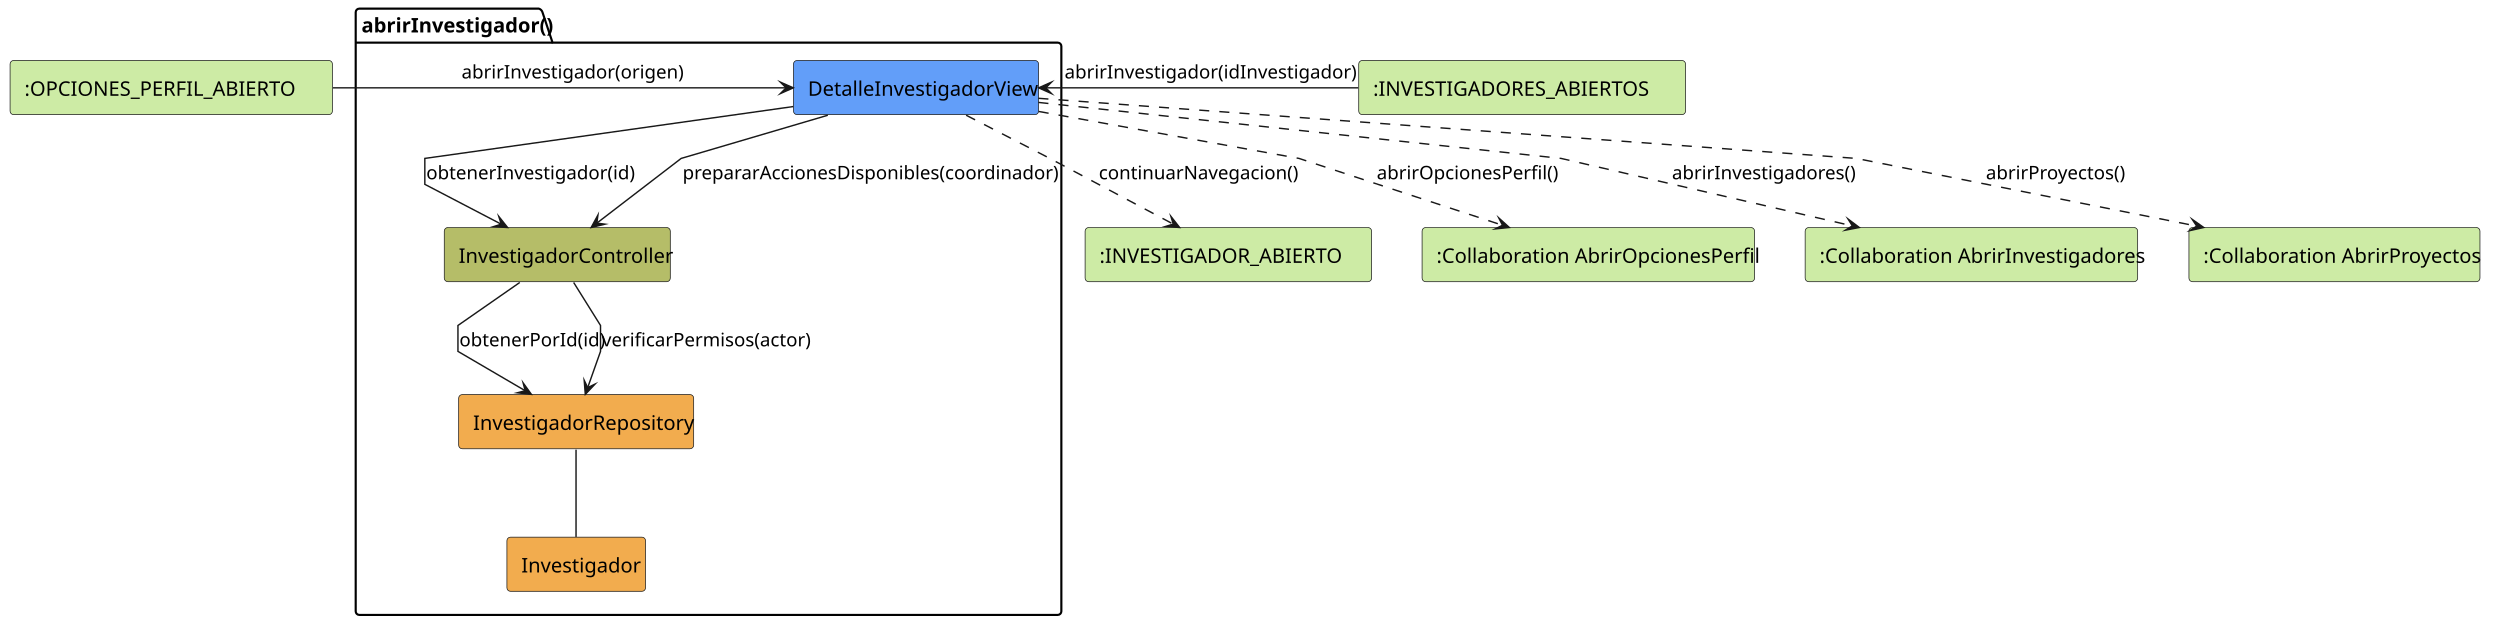
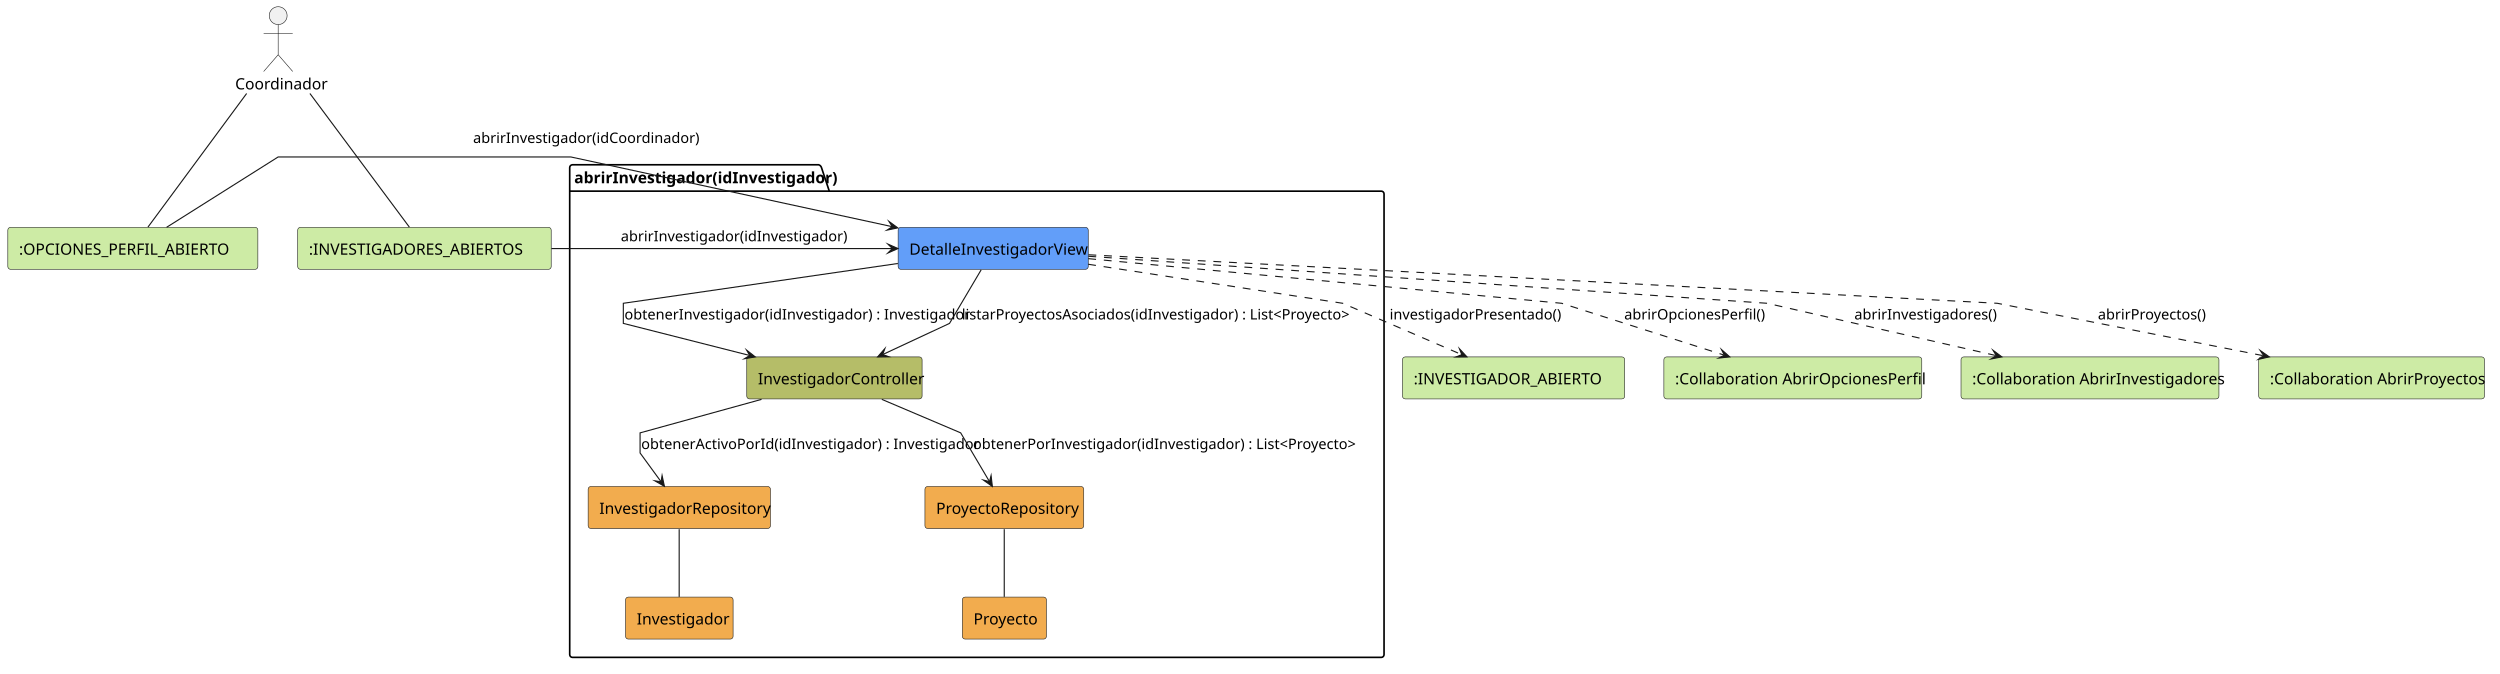
- <svg xmlns="http://www.w3.org/2000/svg" contentStyleType="text/css" data-diagram-type="DESCRIPTION" height="442px" preserveAspectRatio="none" style="width:1736px;height:442px;background:#FFFFFF;" version="1.1" viewBox="0 0 1736 442" width="1736px" zoomAndPan="magnify">
+ <svg xmlns="http://www.w3.org/2000/svg" contentStyleType="text/css" data-diagram-type="DESCRIPTION" height="603px" preserveAspectRatio="none" style="width:2238px;height:603px;background:#FFFFFF;" version="1.1" viewBox="0 0 2238 603" width="2238px" zoomAndPan="magnify">
  <defs />
  <g>
-     <g class="cluster" data-qualified-name="abrirInvestigador" data-source-line="5" id="ent0003">
-       <path d="M249.5,6 L374.19,6 A3.75,3.75 0 0 1 376.69,8.5 L383.69,29.609 L734.5,29.609 A2.5,2.5 0 0 1 737,32.109 L737,424.5 A2.5,2.5 0 0 1 734.5,427 L249.5,427 A2.5,2.5 0 0 1 247,424.5 L247,8.5 A2.5,2.5 0 0 1 249.5,6" fill="none" style="stroke:#000000;stroke-width:1.5;" />
-       <line style="stroke:#000000;stroke-width:1.5;" x1="247" x2="383.69" y1="29.609" y2="29.609" />
-       <text fill="#000000" font-family="sans-serif" font-size="14" font-weight="700" lengthAdjust="spacing" textLength="123.689" x="251" y="22.533">abrirInvestigador()</text>
+     <g class="cluster" data-qualified-name="abrirInvestigador" data-source-line="6" id="ent0004">
+       <path d="M512.5,147.5 L732.872,147.5 A3.75,3.75 0 0 1 735.372,150 L742.372,171.109 L1236.5,171.109 A2.5,2.5 0 0 1 1239,173.609 L1239,586 A2.5,2.5 0 0 1 1236.5,588.5 L512.5,588.5 A2.5,2.5 0 0 1 510,586 L510,150 A2.5,2.5 0 0 1 512.5,147.5" fill="none" style="stroke:#000000;stroke-width:1.5;" />
+       <line style="stroke:#000000;stroke-width:1.5;" x1="510" x2="742.372" y1="171.109" y2="171.109" />
+       <text fill="#000000" font-family="sans-serif" font-size="14" font-weight="700" lengthAdjust="spacing" textLength="219.372" x="514" y="164.033">abrirInvestigador(idInvestigador)</text>
    </g>
-     <g class="entity" data-qualified-name="abrirInvestigador.DetalleInvestigadorView" data-source-line="6" id="ent0004">
-       <rect fill="#629EF9" height="37.609" rx="2.5" ry="2.5" style="stroke:#181818;stroke-width:0.5;" width="170.192" x="551" y="42" />
-       <text fill="#000000" font-family="sans-serif" font-size="14" lengthAdjust="spacing" textLength="150.192" x="561" y="66.533">DetalleInvestigadorView</text>
+     <g class="entity" data-qualified-name="abrirInvestigador.DetalleInvestigadorView" data-source-line="7" id="ent0005">
+       <rect fill="#629EF9" height="37.609" rx="2.5" ry="2.5" style="stroke:#181818;stroke-width:0.5;" width="170.192" x="804" y="203.5" />
+       <text fill="#000000" font-family="sans-serif" font-size="14" lengthAdjust="spacing" textLength="150.192" x="814" y="228.033">DetalleInvestigadorView</text>
    </g>
-     <g class="entity" data-qualified-name="abrirInvestigador.InvestigadorController" data-source-line="7" id="ent0005">
-       <rect fill="#B5BD68" height="37.609" rx="2.5" ry="2.5" style="stroke:#181818;stroke-width:0.5;" width="156.958" x="308.5" y="158" />
-       <text fill="#000000" font-family="sans-serif" font-size="14" lengthAdjust="spacing" textLength="136.958" x="318.5" y="182.533">InvestigadorController</text>
+     <g class="entity" data-qualified-name="abrirInvestigador.InvestigadorController" data-source-line="8" id="ent0006">
+       <rect fill="#B5BD68" height="37.609" rx="2.5" ry="2.5" style="stroke:#181818;stroke-width:0.5;" width="156.958" x="668.5" y="319.5" />
+       <text fill="#000000" font-family="sans-serif" font-size="14" lengthAdjust="spacing" textLength="136.958" x="678.5" y="344.033">InvestigadorController</text>
    </g>
-     <g class="entity" data-qualified-name="abrirInvestigador.InvestigadorRepository" data-source-line="8" id="ent0006">
-       <rect fill="#F2AC4E" height="37.609" rx="2.5" ry="2.5" style="stroke:#181818;stroke-width:0.5;" width="163.185" x="318.5" y="274" />
-       <text fill="#000000" font-family="sans-serif" font-size="14" lengthAdjust="spacing" textLength="143.185" x="328.5" y="298.533">InvestigadorRepository</text>
+     <g class="entity" data-qualified-name="abrirInvestigador.InvestigadorRepository" data-source-line="9" id="ent0007">
+       <rect fill="#F2AC4E" height="37.609" rx="2.5" ry="2.5" style="stroke:#181818;stroke-width:0.5;" width="163.185" x="526.5" y="435.5" />
+       <text fill="#000000" font-family="sans-serif" font-size="14" lengthAdjust="spacing" textLength="143.185" x="536.5" y="460.033">InvestigadorRepository</text>
    </g>
-     <g class="entity" data-qualified-name="abrirInvestigador.Investigador" data-source-line="9" id="ent0007">
-       <rect fill="#F2AC4E" height="37.609" rx="2.5" ry="2.5" style="stroke:#181818;stroke-width:0.5;" width="96.269" x="352" y="373" />
-       <text fill="#000000" font-family="sans-serif" font-size="14" lengthAdjust="spacing" textLength="76.269" x="362" y="397.533">Investigador</text>
+     <g class="entity" data-qualified-name="abrirInvestigador.ProyectoRepository" data-source-line="10" id="ent0008">
+       <rect fill="#F2AC4E" height="37.609" rx="2.5" ry="2.5" style="stroke:#181818;stroke-width:0.5;" width="142.165" x="828" y="435.5" />
+       <text fill="#000000" font-family="sans-serif" font-size="14" lengthAdjust="spacing" textLength="122.165" x="838" y="460.033">ProyectoRepository</text>
    </g>
-     <g class="entity" data-qualified-name="EstadoEntrada1" data-source-line="3" id="ent0001">
-       <rect fill="#CDEBA5" height="37.609" rx="2.5" ry="2.5" style="stroke:#181818;stroke-width:0.5;" width="223.834" x="7" y="42" />
-       <text fill="#000000" font-family="sans-serif" font-size="14" lengthAdjust="spacing" textLength="203.834" x="17" y="66.533">:OPCIONES_PERFIL_ABIERTO</text>
+     <g class="entity" data-qualified-name="abrirInvestigador.Investigador" data-source-line="11" id="ent0009">
+       <rect fill="#F2AC4E" height="37.609" rx="2.5" ry="2.5" style="stroke:#181818;stroke-width:0.5;" width="96.269" x="560" y="534.5" />
+       <text fill="#000000" font-family="sans-serif" font-size="14" lengthAdjust="spacing" textLength="76.269" x="570" y="559.033">Investigador</text>
    </g>
-     <g class="entity" data-qualified-name="EstadoEntrada2" data-source-line="4" id="ent0002">
-       <rect fill="#CDEBA5" height="37.609" rx="2.5" ry="2.5" style="stroke:#181818;stroke-width:0.5;" width="226.938" x="943.5" y="42" />
-       <text fill="#000000" font-family="sans-serif" font-size="14" lengthAdjust="spacing" textLength="206.938" x="953.5" y="66.533">:INVESTIGADORES_ABIERTOS</text>
+     <g class="entity" data-qualified-name="abrirInvestigador.Proyecto" data-source-line="12" id="ent0010">
+       <rect fill="#F2AC4E" height="37.609" rx="2.5" ry="2.5" style="stroke:#181818;stroke-width:0.5;" width="75.248" x="861.5" y="534.5" />
+       <text fill="#000000" font-family="sans-serif" font-size="14" lengthAdjust="spacing" textLength="55.248" x="871.5" y="559.033">Proyecto</text>
    </g>
-     <g class="entity" data-qualified-name="EstadoSalida" data-source-line="12" id="ent0008">
-       <rect fill="#CDEBA5" height="37.609" rx="2.5" ry="2.5" style="stroke:#181818;stroke-width:0.5;" width="198.924" x="753.5" y="158" />
-       <text fill="#000000" font-family="sans-serif" font-size="14" lengthAdjust="spacing" textLength="178.924" x="763.5" y="182.533">:INVESTIGADOR_ABIERTO</text>
+     <g class="entity" data-qualified-name="Coordinador" data-source-line="3" id="ent0001">
+       <ellipse cx="249.024" cy="14" fill="#F1F1F1" rx="8" ry="8" style="stroke:#181818;stroke-width:0.5;" />
+       <path d="M249.024,22 L249.024,49 M236.024,30 L262.024,30 M249.024,49 L236.024,64 M249.024,49 L262.024,64" fill="none" style="stroke:#181818;stroke-width:0.5;" />
+       <text fill="#000000" font-family="sans-serif" font-size="14" lengthAdjust="spacing" textLength="77.048" x="210.5" y="80.033">Coordinador</text>
    </g>
-     <g class="entity" data-qualified-name="AbrirOpcionesPerfil" data-source-line="13" id="ent0009">
-       <rect fill="#CDEBA5" height="37.609" rx="2.5" ry="2.5" style="stroke:#181818;stroke-width:0.5;" width="230.875" x="987.5" y="158" />
-       <text fill="#000000" font-family="sans-serif" font-size="14" lengthAdjust="spacing" textLength="210.875" x="997.5" y="182.533">:Collaboration AbrirOpcionesPerfil</text>
+     <g class="entity" data-qualified-name="PerfilAbierto" data-source-line="4" id="ent0002">
+       <rect fill="#CDEBA5" height="37.609" rx="2.5" ry="2.5" style="stroke:#181818;stroke-width:0.5;" width="223.834" x="7" y="203.5" />
+       <text fill="#000000" font-family="sans-serif" font-size="14" lengthAdjust="spacing" textLength="203.834" x="17" y="228.033">:OPCIONES_PERFIL_ABIERTO</text>
    </g>
-     <g class="entity" data-qualified-name="AbrirInvestigadores" data-source-line="14" id="ent0010">
-       <rect fill="#CDEBA5" height="37.609" rx="2.5" ry="2.5" style="stroke:#181818;stroke-width:0.5;" width="230.889" x="1253.5" y="158" />
-       <text fill="#000000" font-family="sans-serif" font-size="14" lengthAdjust="spacing" textLength="210.889" x="1263.5" y="182.533">:Collaboration AbrirInvestigadores</text>
+     <g class="entity" data-qualified-name="InvestigadoresAbiertos" data-source-line="5" id="ent0003">
+       <rect fill="#CDEBA5" height="37.609" rx="2.5" ry="2.5" style="stroke:#181818;stroke-width:0.5;" width="226.938" x="266.5" y="203.5" />
+       <text fill="#000000" font-family="sans-serif" font-size="14" lengthAdjust="spacing" textLength="206.938" x="276.5" y="228.033">:INVESTIGADORES_ABIERTOS</text>
    </g>
-     <g class="entity" data-qualified-name="AbrirProyectos" data-source-line="15" id="ent0011">
-       <rect fill="#CDEBA5" height="37.609" rx="2.5" ry="2.5" style="stroke:#181818;stroke-width:0.5;" width="202.082" x="1520" y="158" />
-       <text fill="#000000" font-family="sans-serif" font-size="14" lengthAdjust="spacing" textLength="182.082" x="1530" y="182.533">:Collaboration AbrirProyectos</text>
+     <g class="entity" data-qualified-name="InvestigadorAbierto" data-source-line="14" id="ent0011">
+       <rect fill="#CDEBA5" height="37.609" rx="2.5" ry="2.5" style="stroke:#181818;stroke-width:0.5;" width="198.924" x="1255.5" y="319.5" />
+       <text fill="#000000" font-family="sans-serif" font-size="14" lengthAdjust="spacing" textLength="178.924" x="1265.5" y="344.033">:INVESTIGADOR_ABIERTO</text>
    </g>
-     <g class="link" data-entity-1="ent0001" data-entity-2="ent0004" data-link-type="dependency" data-source-line="17" id="lnk12">
-       <path d="M231.18,61 C327.25,61 458.53,61 545.86,61" fill="none" id="EstadoEntrada1-to-DetalleInvestigadorView" style="stroke:#181818;stroke-width:1;" />
-       <polygon fill="#181818" points="550.86,61,541.86,57,545.86,61,541.86,65,550.86,61" style="stroke:#181818;stroke-width:1;stroke-linejoin:miter;stroke-miterlimit:10;" />
-       <text fill="#000000" font-family="sans-serif" font-size="13" lengthAdjust="spacing" textLength="141.623" x="320.5" y="54.495">abrirInvestigador(origen)</text>
+     <g class="entity" data-qualified-name="AbrirPerfil" data-source-line="15" id="ent0012">
+       <rect fill="#CDEBA5" height="37.609" rx="2.5" ry="2.5" style="stroke:#181818;stroke-width:0.5;" width="230.875" x="1489.5" y="319.5" />
+       <text fill="#000000" font-family="sans-serif" font-size="14" lengthAdjust="spacing" textLength="210.875" x="1499.5" y="344.033">:Collaboration AbrirOpcionesPerfil</text>
    </g>
-     <g class="link" data-entity-1="ent0002" data-entity-2="ent0004" data-link-type="dependency" data-source-line="18" id="lnk13">
-       <path d="M943.19,61 C873.25,61 790.11,61 726.2,61" fill="none" id="EstadoEntrada2-to-DetalleInvestigadorView" style="stroke:#181818;stroke-width:1;" />
-       <polygon fill="#181818" points="721.2,61,730.2,65,726.2,61,730.2,57,721.2,61" style="stroke:#181818;stroke-width:1;stroke-linejoin:miter;stroke-miterlimit:10;" />
-       <text fill="#000000" font-family="sans-serif" font-size="13" lengthAdjust="spacing" textLength="186.424" x="739.25" y="54.495">abrirInvestigador(idInvestigador)</text>
+     <g class="entity" data-qualified-name="AbrirInvestigadores" data-source-line="16" id="ent0013">
+       <rect fill="#CDEBA5" height="37.609" rx="2.5" ry="2.5" style="stroke:#181818;stroke-width:0.5;" width="230.889" x="1755.5" y="319.5" />
+       <text fill="#000000" font-family="sans-serif" font-size="14" lengthAdjust="spacing" textLength="210.889" x="1765.5" y="344.033">:Collaboration AbrirInvestigadores</text>
    </g>
-     <g class="link" data-entity-1="ent0004" data-entity-2="ent0005" data-link-type="dependency" data-source-line="20" id="lnk14">
-       <path d="M550.83,73.99 C449.83,88.21 295,110 295,110 C295,110 295,128 295,128 C295,128 321.947,142.057 348.047,155.677" fill="none" id="DetalleInvestigadorView-to-InvestigadorController" style="stroke:#181818;stroke-width:1;" />
-       <polygon fill="#181818" points="352.48,157.99,346.352,150.28,348.047,155.677,342.651,157.373,352.48,157.99" style="stroke:#181818;stroke-width:1;stroke-linejoin:miter;stroke-miterlimit:10;" />
-       <text fill="#000000" font-family="sans-serif" font-size="13" lengthAdjust="spacing" textLength="133.688" x="296" y="124.495">obtenerInvestigador(id)</text>
+     <g class="entity" data-qualified-name="AbrirProyectos" data-source-line="17" id="ent0014">
+       <rect fill="#CDEBA5" height="37.609" rx="2.5" ry="2.5" style="stroke:#181818;stroke-width:0.5;" width="202.082" x="2022" y="319.5" />
+       <text fill="#000000" font-family="sans-serif" font-size="14" lengthAdjust="spacing" textLength="182.082" x="2032" y="344.033">:Collaboration AbrirProyectos</text>
    </g>
-     <g class="link" data-entity-1="ent0004" data-entity-2="ent0005" data-link-type="dependency" data-source-line="21" id="lnk15">
-       <path d="M574.84,80.01 C528.59,93.63 473,110 473,110 C473,110 439.926,135.375 414.466,154.925" fill="none" id="DetalleInvestigadorView-to-InvestigadorController-1" style="stroke:#181818;stroke-width:1;" />
-       <polygon fill="#181818" points="410.5,157.97,420.074,155.661,414.466,154.925,415.202,149.316,410.5,157.97" style="stroke:#181818;stroke-width:1;stroke-linejoin:miter;stroke-miterlimit:10;" />
-       <text fill="#000000" font-family="sans-serif" font-size="13" lengthAdjust="spacing" textLength="246.403" x="474" y="124.495">prepararAccionesDisponibles(coordinador)</text>
+     <g class="link" data-entity-1="ent0001" data-entity-2="ent0002" data-link-type="association" data-source-line="19" id="lnk15">
+       <path d="M220.79,83.69 C193.46,120.69 153.19,175.21 132.44,203.3" fill="none" id="Coordinador-PerfilAbierto" style="stroke:#181818;stroke-width:1;" />
    </g>
-     <g class="link" data-entity-1="ent0005" data-entity-2="ent0006" data-link-type="dependency" data-source-line="22" id="lnk16">
-       <path d="M360.91,196.15 C341.37,209.74 318,226 318,226 C318,226 318,244 318,244 C318,244 341.465,257.734 364.685,271.324" fill="none" id="InvestigadorController-to-InvestigadorRepository" style="stroke:#181818;stroke-width:1;" />
-       <polygon fill="#181818" points="369,273.85,363.253,265.852,364.685,271.324,359.212,272.756,369,273.85" style="stroke:#181818;stroke-width:1;stroke-linejoin:miter;stroke-miterlimit:10;" />
-       <text fill="#000000" font-family="sans-serif" font-size="13" lengthAdjust="spacing" textLength="93.939" x="319" y="240.495">obtenerPorId(id)</text>
+     <g class="link" data-entity-1="ent0001" data-entity-2="ent0003" data-link-type="association" data-source-line="20" id="lnk16">
+       <path d="M277.43,83.69 C304.97,120.69 345.55,175.21 366.45,203.3" fill="none" id="Coordinador-InvestigadoresAbiertos" style="stroke:#181818;stroke-width:1;" />
    </g>
-     <g class="link" data-entity-1="ent0005" data-entity-2="ent0006" data-link-type="dependency" data-source-line="23" id="lnk17">
-       <path d="M398.34,196.15 C406.84,209.74 417,226 417,226 C417,226 417,244 417,244 C417,244 412.908,255.547 408.098,269.137" fill="none" id="InvestigadorController-to-InvestigadorRepository-1" style="stroke:#181818;stroke-width:1;" />
-       <polygon fill="#181818" points="406.43,273.85,413.204,266.7,408.098,269.137,405.662,264.031,406.43,273.85" style="stroke:#181818;stroke-width:1;stroke-linejoin:miter;stroke-miterlimit:10;" />
-       <text fill="#000000" font-family="sans-serif" font-size="13" lengthAdjust="spacing" textLength="137.243" x="418" y="240.495">verificarPermisos(actor)</text>
+     <g class="link" data-entity-1="ent0002" data-entity-2="ent0005" data-link-type="dependency" data-source-line="21" id="lnk17">
+       <path d="M149.15,203.48 C187.55,179.26 249,140.5 249,140.5 C249,140.5 511,140.5 511,140.5 C511,140.5 687.324,178.75 798.814,202.94" fill="none" id="PerfilAbierto-to-DetalleInvestigadorView" style="stroke:#181818;stroke-width:1;" />
+       <polygon fill="#181818" points="803.7,204,795.753,198.183,798.814,202.94,794.057,206.001,803.7,204" style="stroke:#181818;stroke-width:1;stroke-linejoin:miter;stroke-miterlimit:10;" />
+       <text fill="#000000" font-family="sans-serif" font-size="13" lengthAdjust="spacing" textLength="187.148" x="423.5" y="127.995">abrirInvestigador(idCoordinador)</text>
    </g>
-     <g class="link" data-entity-1="ent0006" data-entity-2="ent0007" data-link-type="association" data-source-line="24" id="lnk18">
-       <path d="M400,312.24 C400,329.59 400,355.52 400,372.84" fill="none" id="InvestigadorRepository-Investigador" style="stroke:#181818;stroke-width:1;" />
+     <g class="link" data-entity-1="ent0003" data-entity-2="ent0005" data-link-type="dependency" data-source-line="22" id="lnk18">
+       <path d="M493.6,222.5 C587.5,222.5 713.78,222.5 798.84,222.5" fill="none" id="InvestigadoresAbiertos-to-DetalleInvestigadorView" style="stroke:#181818;stroke-width:1;" />
+       <polygon fill="#181818" points="803.84,222.5,794.84,218.5,798.84,222.5,794.84,226.5,803.84,222.5" style="stroke:#181818;stroke-width:1;stroke-linejoin:miter;stroke-miterlimit:10;" />
+       <text fill="#000000" font-family="sans-serif" font-size="13" lengthAdjust="spacing" textLength="186.424" x="555.75" y="215.995">abrirInvestigador(idInvestigador)</text>
    </g>
-     <g class="link" data-entity-1="ent0004" data-entity-2="ent0008" data-link-type="dependency" data-source-line="25" id="lnk19">
-       <path d="M670.89,80.01 C697.28,93.63 729,110 729,110 C729,110 777.986,136.07 814.707,155.62" fill="none" id="DetalleInvestigadorView-to-EstadoSalida" style="stroke:#181818;stroke-width:1;stroke-dasharray:7,7;" />
-       <polygon fill="#181818" points="819.12,157.97,813.056,150.21,814.707,155.62,809.296,157.271,819.12,157.97" style="stroke:#181818;stroke-width:1;stroke-linejoin:miter;stroke-miterlimit:10;" />
-       <text fill="#000000" font-family="sans-serif" font-size="13" lengthAdjust="spacing" textLength="130.793" x="763" y="124.495">continuarNavegacion()</text>
+     <g class="link" data-entity-1="ent0005" data-entity-2="ent0006" data-link-type="dependency" data-source-line="23" id="lnk19">
+       <path d="M803.76,235.86 C705.69,250.08 558,271.5 558,271.5 C558,271.5 558,289.5 558,289.5 C558,289.5 617.614,304.639 671.244,318.259" fill="none" id="DetalleInvestigadorView-to-InvestigadorController" style="stroke:#181818;stroke-width:1;" />
+       <polygon fill="#181818" points="676.09,319.49,668.351,313.398,671.244,318.259,666.382,321.152,676.09,319.49" style="stroke:#181818;stroke-width:1;stroke-linejoin:miter;stroke-miterlimit:10;" />
+       <text fill="#000000" font-family="sans-serif" font-size="13" lengthAdjust="spacing" textLength="286.165" x="559" y="285.995">obtenerInvestigador(idInvestigador) : Investigador</text>
    </g>
-     <g class="link" data-entity-1="ent0004" data-entity-2="ent0009" data-link-type="dependency" data-source-line="26" id="lnk20">
-       <path d="M721.26,77.39 C799.07,91.43 902,110 902,110 C902,110 983.81,136.86 1043.33,156.41" fill="none" id="DetalleInvestigadorView-to-AbrirOpcionesPerfil" style="stroke:#181818;stroke-width:1;stroke-dasharray:7,7;" />
-       <polygon fill="#181818" points="1048.08,157.97,1040.778,151.361,1043.33,156.41,1038.281,158.962,1048.08,157.97" style="stroke:#181818;stroke-width:1;stroke-linejoin:miter;stroke-miterlimit:10;" />
-       <text fill="#000000" font-family="sans-serif" font-size="13" lengthAdjust="spacing" textLength="119.203" x="956" y="124.495">abrirOpcionesPerfil()</text>
+     <g class="link" data-entity-1="ent0005" data-entity-2="ent0006" data-link-type="dependency" data-source-line="25" id="lnk21">
+       <path d="M878.34,241.53 C866.8,261.08 850,289.5 850,289.5 C850,289.5 819.402,303.758 790.182,317.378" fill="none" id="DetalleInvestigadorView-to-InvestigadorController-1" style="stroke:#181818;stroke-width:1;" />
+       <polygon fill="#181818" points="785.65,319.49,795.497,319.313,790.182,317.378,792.117,312.062,785.65,319.49" style="stroke:#181818;stroke-width:1;stroke-linejoin:miter;stroke-miterlimit:10;" />
+       <text fill="#000000" font-family="sans-serif" font-size="13" lengthAdjust="spacing" textLength="332.376" x="861" y="285.995">listarProyectosAsociados(idInvestigador) : List&lt;Proyecto&gt;</text>
    </g>
-     <g class="link" data-entity-1="ent0004" data-entity-2="ent0010" data-link-type="dependency" data-source-line="27" id="lnk21">
-       <path d="M721.06,71.11 C850.99,85.03 1084,110 1084,110 C1084,110 1201.869,137.291 1286.249,156.841" fill="none" id="DetalleInvestigadorView-to-AbrirInvestigadores" style="stroke:#181818;stroke-width:1;stroke-dasharray:7,7;" />
-       <polygon fill="#181818" points="1291.12,157.97,1283.255,152.042,1286.249,156.841,1281.449,159.835,1291.12,157.97" style="stroke:#181818;stroke-width:1;stroke-linejoin:miter;stroke-miterlimit:10;" />
-       <text fill="#000000" font-family="sans-serif" font-size="13" lengthAdjust="spacing" textLength="119.215" x="1161" y="124.495">abrirInvestigadores()</text>
+     <g class="link" data-entity-1="ent0006" data-entity-2="ent0007" data-link-type="dependency" data-source-line="24" id="lnk20">
+       <path d="M681.71,357.51 C632.34,371.13 573,387.5 573,387.5 C573,387.5 573,405.5 573,405.5 C573,405.5 581.914,417.72 591.824,431.31" fill="none" id="InvestigadorController-to-InvestigadorRepository" style="stroke:#181818;stroke-width:1;" />
+       <polygon fill="#181818" points="594.77,435.35,592.699,425.721,591.824,431.31,586.235,430.435,594.77,435.35" style="stroke:#181818;stroke-width:1;stroke-linejoin:miter;stroke-miterlimit:10;" />
+       <text fill="#000000" font-family="sans-serif" font-size="13" lengthAdjust="spacing" textLength="281.817" x="574" y="401.995">obtenerActivoPorId(idInvestigador) : Investigador</text>
    </g>
-     <g class="link" data-entity-1="ent0004" data-entity-2="ent0011" data-link-type="dependency" data-source-line="28" id="lnk22">
-       <path d="M721.03,68.25 C897.88,81.25 1289,110 1289,110 C1289,110 1427.076,137.445 1525.376,156.995" fill="none" id="DetalleInvestigadorView-to-AbrirProyectos" style="stroke:#181818;stroke-width:1;stroke-dasharray:7,7;" />
-       <polygon fill="#181818" points="1530.28,157.97,1522.233,152.291,1525.376,156.995,1520.673,160.138,1530.28,157.97" style="stroke:#181818;stroke-width:1;stroke-linejoin:miter;stroke-miterlimit:10;" />
-       <text fill="#000000" font-family="sans-serif" font-size="13" lengthAdjust="spacing" textLength="92.466" x="1379" y="124.495">abrirProyectos()</text>
+     <g class="link" data-entity-1="ent0006" data-entity-2="ent0008" data-link-type="dependency" data-source-line="26" id="lnk22">
+       <path d="M789.4,357.51 C821.46,371.13 860,387.5 860,387.5 C860,387.5 874.258,411.614 885.798,431.164" fill="none" id="InvestigadorController-to-ProyectoRepository" style="stroke:#181818;stroke-width:1;" />
+       <polygon fill="#181818" points="888.34,435.47,887.21,425.686,885.798,431.164,880.32,429.753,888.34,435.47" style="stroke:#181818;stroke-width:1;stroke-linejoin:miter;stroke-miterlimit:10;" />
+       <text fill="#000000" font-family="sans-serif" font-size="13" lengthAdjust="spacing" textLength="322.29" x="871" y="401.995">obtenerPorInvestigador(idInvestigador) : List&lt;Proyecto&gt;</text>
+     </g>
+     <g class="link" data-entity-1="ent0007" data-entity-2="ent0009" data-link-type="association" data-source-line="27" id="lnk23">
+       <path d="M608,473.74 C608,491.09 608,517.02 608,534.34" fill="none" id="InvestigadorRepository-Investigador" style="stroke:#181818;stroke-width:1;" />
+     </g>
+     <g class="link" data-entity-1="ent0008" data-entity-2="ent0010" data-link-type="association" data-source-line="28" id="lnk24">
+       <path d="M899,473.74 C899,491.09 899,517.02 899,534.34" fill="none" id="ProyectoRepository-Proyecto" style="stroke:#181818;stroke-width:1;" />
+     </g>
+     <g class="link" data-entity-1="ent0005" data-entity-2="ent0011" data-link-type="dependency" data-source-line="29" id="lnk25">
+       <path d="M974.12,236.55 C1066.8,250.77 1202,271.5 1202,271.5 C1202,271.5 1263.299,297.939 1308.599,317.489" fill="none" id="DetalleInvestigadorView-to-InvestigadorAbierto" style="stroke:#181818;stroke-width:1;stroke-dasharray:7,7;" />
+       <polygon fill="#181818" points="1313.19,319.47,1306.512,312.231,1308.599,317.489,1303.342,319.576,1313.19,319.47" style="stroke:#181818;stroke-width:1;stroke-linejoin:miter;stroke-miterlimit:10;" />
+       <text fill="#000000" font-family="sans-serif" font-size="13" lengthAdjust="spacing" textLength="145.247" x="1244" y="285.995">investigadorPresentado()</text>
+     </g>
+     <g class="link" data-entity-1="ent0005" data-entity-2="ent0012" data-link-type="dependency" data-source-line="30" id="lnk26">
+       <path d="M974.2,231.53 C1119.1,245.2 1398,271.5 1398,271.5 C1398,271.5 1482.387,298.401 1543.677,317.95" fill="none" id="DetalleInvestigadorView-to-AbrirPerfil" style="stroke:#181818;stroke-width:1;stroke-dasharray:7,7;" />
+       <polygon fill="#181818" points="1548.44,319.47,1541.081,312.924,1543.677,317.95,1538.65,320.546,1548.44,319.47" style="stroke:#181818;stroke-width:1;stroke-linejoin:miter;stroke-miterlimit:10;" />
+       <text fill="#000000" font-family="sans-serif" font-size="13" lengthAdjust="spacing" textLength="119.203" x="1454" y="285.995">abrirOpcionesPerfil()</text>
+     </g>
+     <g class="link" data-entity-1="ent0005" data-entity-2="ent0013" data-link-type="dependency" data-source-line="31" id="lnk27">
+       <path d="M974.32,229.41 C1159.55,242.24 1582,271.5 1582,271.5 C1582,271.5 1701.586,298.806 1787.156,318.356" fill="none" id="DetalleInvestigadorView-to-AbrirInvestigadores" style="stroke:#181818;stroke-width:1;stroke-dasharray:7,7;" />
+       <polygon fill="#181818" points="1792.03,319.47,1784.147,313.566,1787.156,318.356,1782.365,321.365,1792.03,319.47" style="stroke:#181818;stroke-width:1;stroke-linejoin:miter;stroke-miterlimit:10;" />
+       <text fill="#000000" font-family="sans-serif" font-size="13" lengthAdjust="spacing" textLength="119.215" x="1660" y="285.995">abrirInvestigadores()</text>
+     </g>
+     <g class="link" data-entity-1="ent0005" data-entity-2="ent0014" data-link-type="dependency" data-source-line="32" id="lnk28">
+       <path d="M974.39,228.06 C1198.79,240.04 1788,271.5 1788,271.5 C1788,271.5 1927.364,298.953 2026.554,318.503" fill="none" id="DetalleInvestigadorView-to-AbrirProyectos" style="stroke:#181818;stroke-width:1;stroke-dasharray:7,7;" />
+       <polygon fill="#181818" points="2031.46,319.47,2023.403,313.805,2026.554,318.503,2021.856,321.654,2031.46,319.47" style="stroke:#181818;stroke-width:1;stroke-linejoin:miter;stroke-miterlimit:10;" />
+       <text fill="#000000" font-family="sans-serif" font-size="13" lengthAdjust="spacing" textLength="92.466" x="1878" y="285.995">abrirProyectos()</text>
    </g>
  </g>
</svg>
